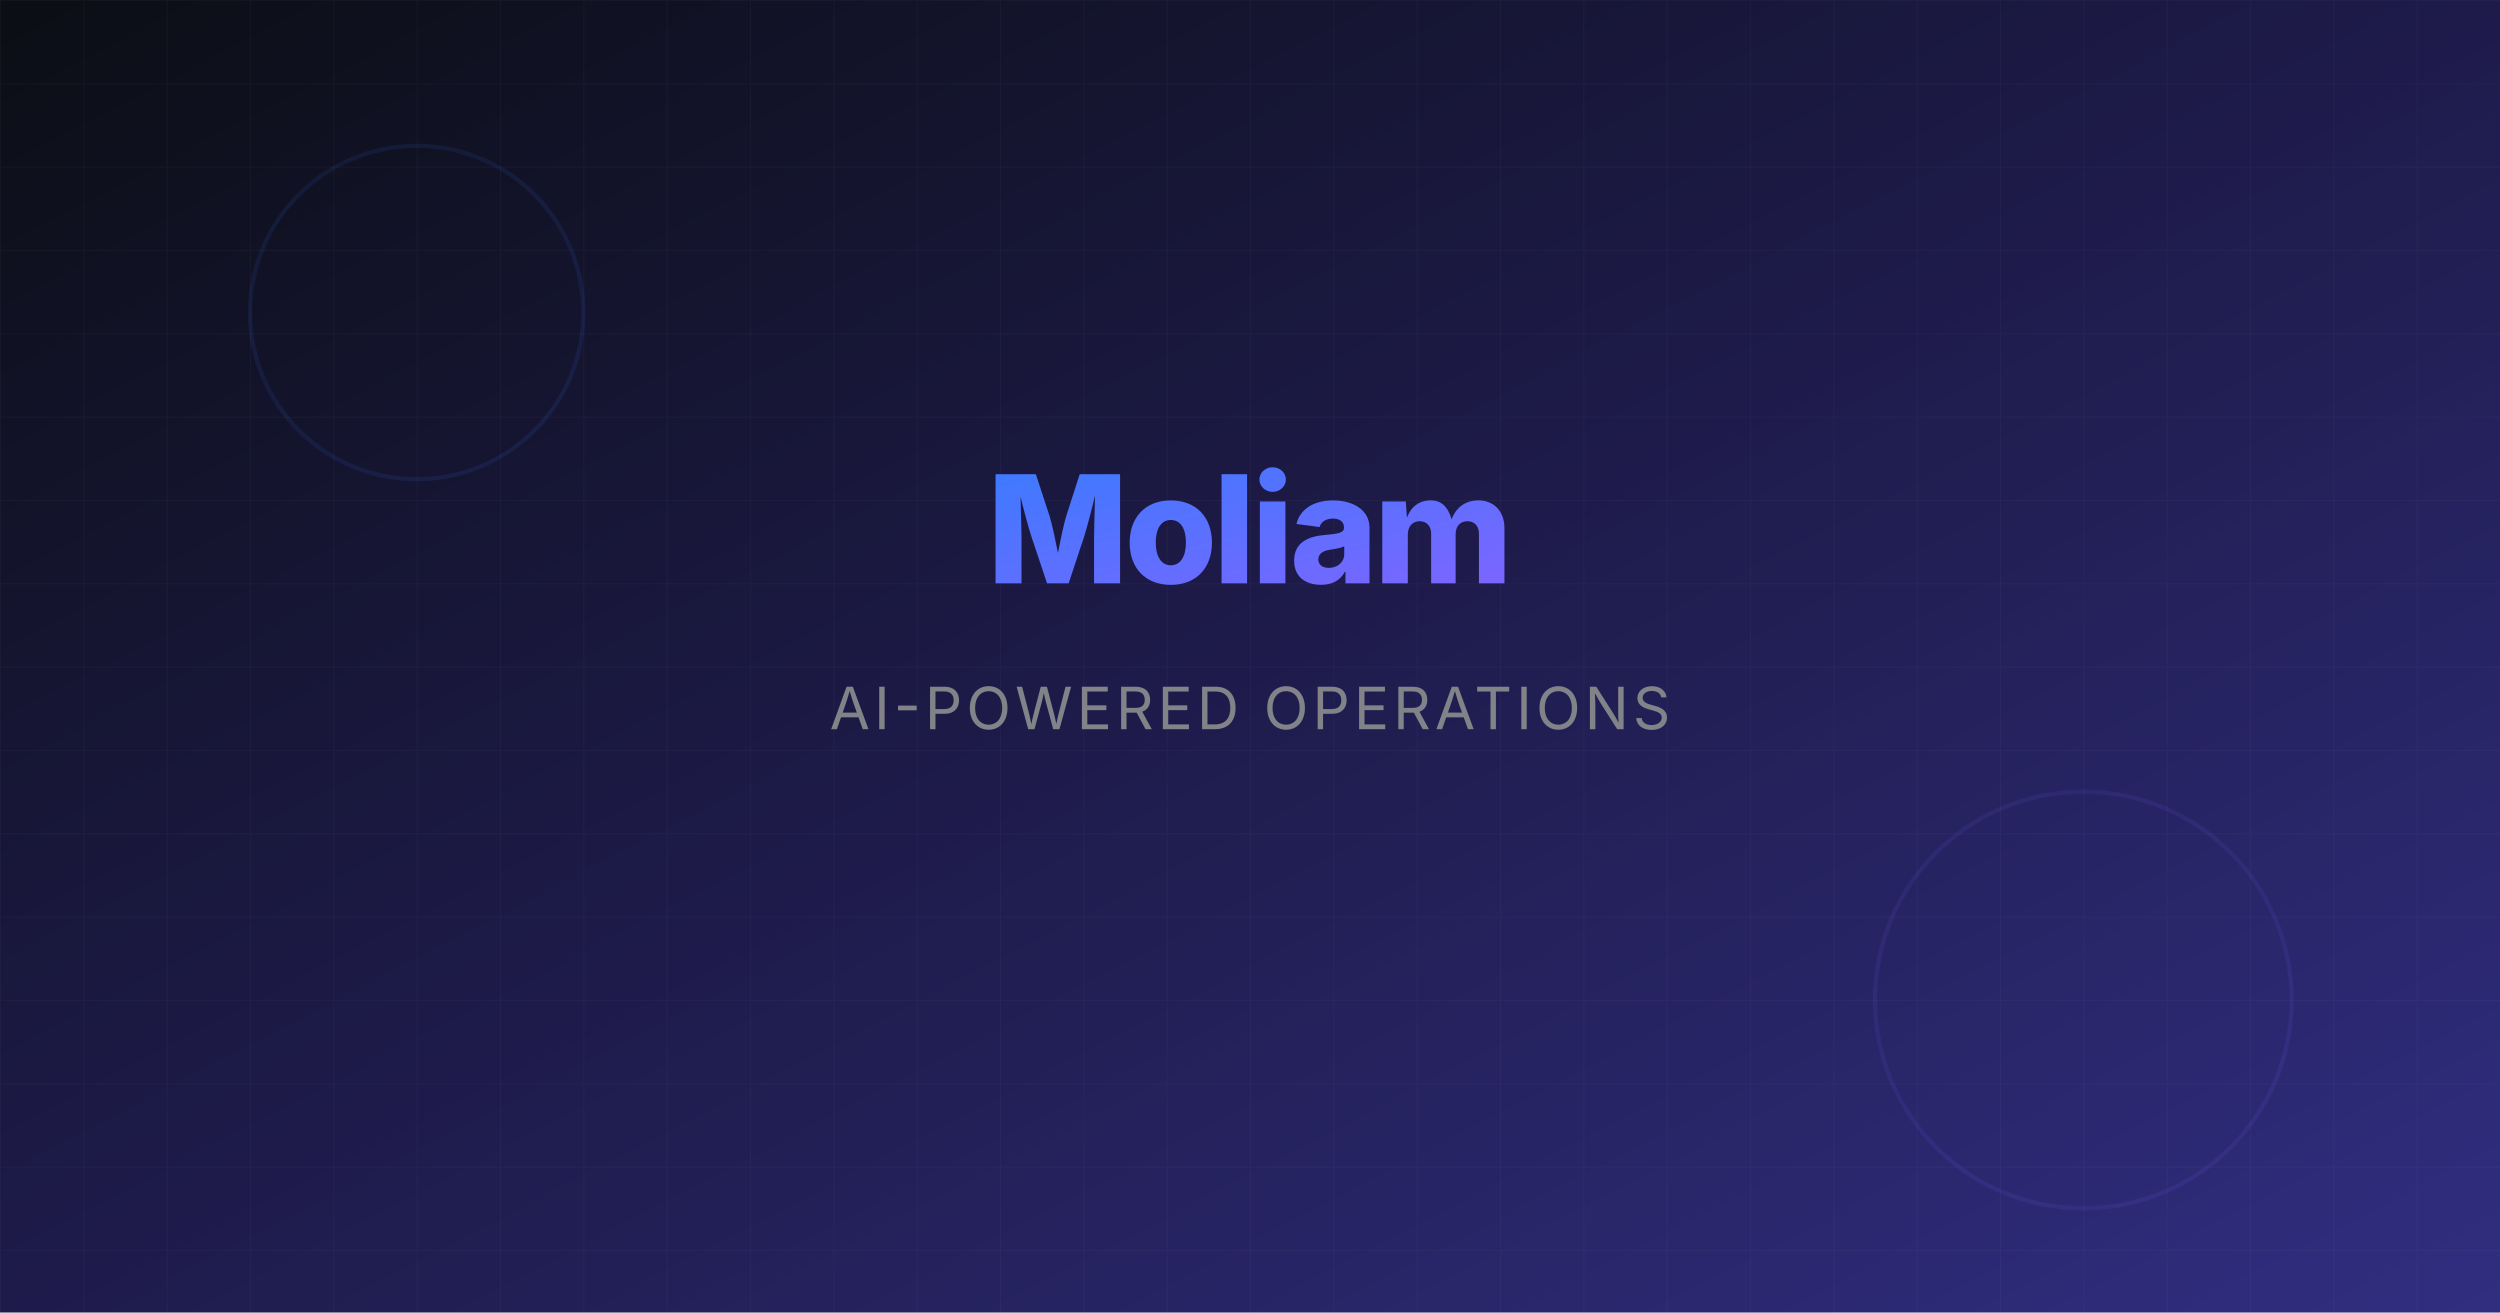
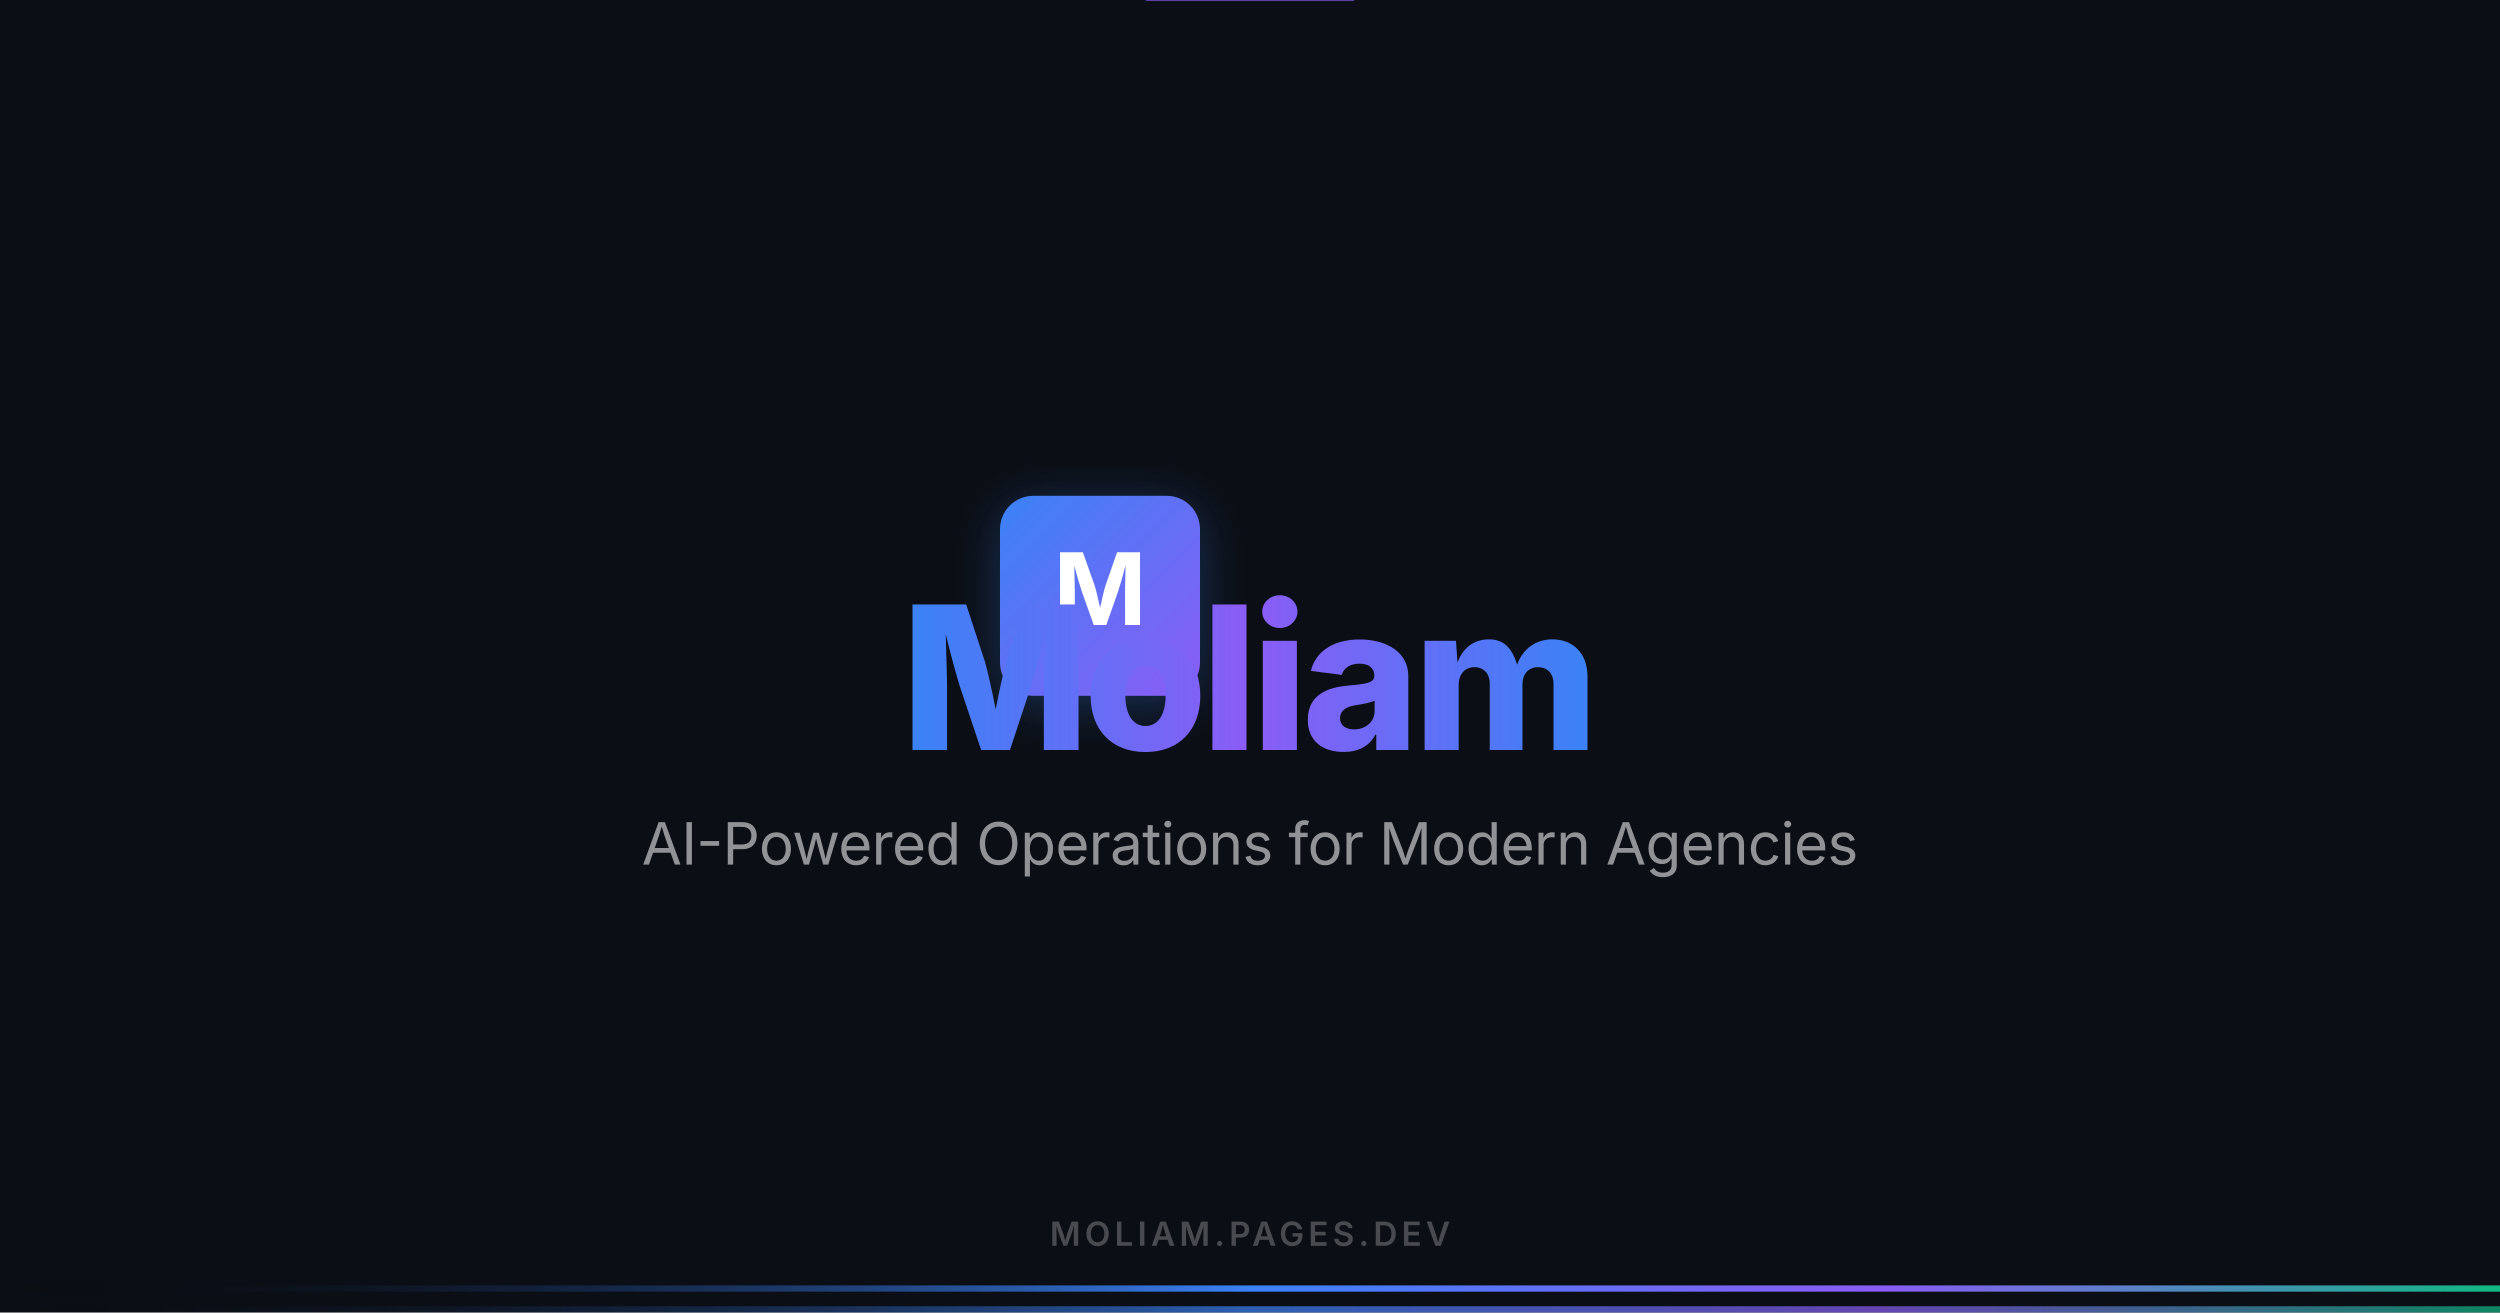
<svg xmlns="http://www.w3.org/2000/svg" width="1200" height="630" viewBox="0 0 1200 630">
  <defs>
-     <linearGradient id="bg-gradient" x1="0%" y1="0%" x2="100%" y2="100%">
-       <stop offset="0%" style="stop-color:#0B0E14;stop-opacity:1" />
-       <stop offset="50%" style="stop-color:#1e1b4b;stop-opacity:1" />
-       <stop offset="100%" style="stop-color:#312e81;stop-opacity:1" />
+     <linearGradient id="logo-gradient" x1="0%" y1="0%" x2="100%" y2="100%">
+       <stop offset="0%" stop-color="#3B82F6" />
+       <stop offset="100%" stop-color="#8B5CF6" />
    </linearGradient>
-     <linearGradient id="text-gradient" x1="0%" y1="0%" x2="100%" y2="100%">
-       <stop offset="0%" style="stop-color:#3D7AFF;stop-opacity:1" />
-       <stop offset="100%" style="stop-color:#7C65FF;stop-opacity:1" />
+     <linearGradient id="title-gradient" x1="0%" y1="50%" x2="100%" y2="50%">
+       <stop offset="0%" stop-color="#3B82F6" />
+       <stop offset="50%" stop-color="#8B5CF6" />
+       <stop offset="100%" stop-color="#3B82F6" />
    </linearGradient>
+     <linearGradient id="bottom-accent-gradient" x1="0%" y1="0%" x2="100%" y2="0%">
+       <stop offset="0%" stop-color="transparent" />
+       <stop offset="50%" stop-color="#3B82F6" />
+       <stop offset="75%" stop-color="#8B5CF6" />
+       <stop offset="100%" stop-color="#10B981" />
+       <stop offset="100%" stop-color="transparent" />
+     </linearGradient>
+     <linearGradient id="blue-glow" x1="0%" y1="0%" x2="50%" y2="50%">
+       <stop offset="0%" stop-color="rgba(59,130,246,0.15)" />
+       <stop offset="70%" stop-color="transparent" />
+     </linearGradient>
+     <linearGradient id="purple-glow" x1="100%" y1="100%" x2="50%" y2="50%">
+       <stop offset="0%" stop-color="rgba(139,92,246,0.12)" />
+       <stop offset="70%" stop-color="transparent" />
+     </linearGradient>
+     <filter id="shadow" x="-50%" y="-50%" width="200%" height="200%">
+       <feDropShadow dx="0" dy="4" stdDeviation="12" flood-color="#3B82F6" flood-opacity="0.3" />
+     </filter>
  </defs>
-   <rect width="1200" height="630" fill="url(#bg-gradient)" />
-   <pattern id="grid" width="40" height="40" patternUnits="userSpaceOnUse">
-     <path d="M 40 0 L 0 0 0 40" fill="none" stroke="rgba(255,255,255,0.03)" stroke-width="1" />
+   <rect width="1200" height="630" fill="#0B0E14" />
+   <pattern id="dot-grid" x="0" y="0" width="32" height="32" patternUnits="userSpaceOnUse">
+     <circle cx="1" cy="1" r="1.5" fill="rgba(59,130,246,0.12)" />
  </pattern>
-   <rect width="1200" height="630" fill="url(#grid)" />
-   <text x="600" y="280" text-anchor="middle" font-family="'Inter', -apple-system, BlinkMacSystemFont, 'Segoe UI', sans-serif" font-size="72" font-weight="800" fill="url(#text-gradient)" letter-spacing="-2">
-     Moliam
-   </text>
-   <text x="600" y="350" text-anchor="middle" font-family="'Inter', -apple-system, BlinkMacSystemFont, 'Segoe UI', sans-serif" font-size="28" fill="#818389" letter-spacing="2">
-     AI-POWERED OPERATIONS
-   </text>
-   <circle cx="200" cy="150" r="80" fill="none" stroke="rgba(61, 122, 255, 0.1)" stroke-width="2" />
-   <circle cx="1000" cy="480" r="100" fill="none" stroke="rgba(124, 101, 255, 0.1)" stroke-width="2" />
-   <line x1="600" y1="380" x2="600" y2="400" stroke="url(#text-gradient)" stroke-width="3" />
+   <rect width="1200" height="630" fill="url(#dot-grid)" mask="url(#vignette-mask)" />
+   <defs>
+     <mask id="vignette-mask">
+       <radialGradient id="ellipse-mask" cx="50%" cy="50%" rx="70%" ry="60%">
+         <stop offset="20%" stop-color="black" />
+         <stop offset="70%" stop-color="transparent" />
+       </radialGradient>
+       <rect width="1200" height="630" fill="url(#ellipse-mask)" />
+     </mask>
+   </defs>
+   <circle cx="-50" cy="-100" r="250" fill="url(#blue-glow)" />
+   <circle cx="1200" cy="600" r="250" fill="url(#purple-glow)" />
+   <g filter="url(#shadow)">
+     <rect x="480" y="238" width="96" height="96" rx="16" fill="url(#logo-gradient)" />
+     <text x="528" y="300" font-family="'Inter', Arial, sans-serif" font-size="48" font-weight="bold" fill="#ffffff" text-anchor="middle">M</text>
+   </g>
+   <text x="600" y="360" font-family="'Inter', Arial, sans-serif" font-size="96" font-weight="800" fill="url(#title-gradient)" text-anchor="middle" letter-spacing="-3">Moliam</text>
+   <text x="600" y="415" font-family="'Inter', Arial, sans-serif" font-size="28" font-weight="400" fill="rgba(255,255,255,0.55)" text-anchor="middle" letter-spacing="-0.3">AI-Powered Operations for Modern Agencies</text>
+   <rect x="0" y="627" width="1200" height="3" fill="url(#bottom-accent-gradient)" opacity=".7" />
+   <g>
+     <line x1="550" y1="0" x2="650" y2="0" stroke="rgba(139,92,246,0.4)" stroke-width="1" />
+   </g>
+   <text x="600" y="598" font-family="'Inter', Arial, sans-serif" font-size="16" font-weight="600" fill="rgba(255,255,255,0.25)" text-anchor="middle" letter-spacing="2" text-transform="uppercase">MOLIAM.PAGES.DEV</text>
+   <rect x="0" y="617" width="1200" height="3" fill="url(#bottom-accent-gradient)" />
+   <line x1="550" y1="0" x2="650" y2="0" stroke="#8B5CF6" stroke-width="1" opacity=".4" />
</svg>
